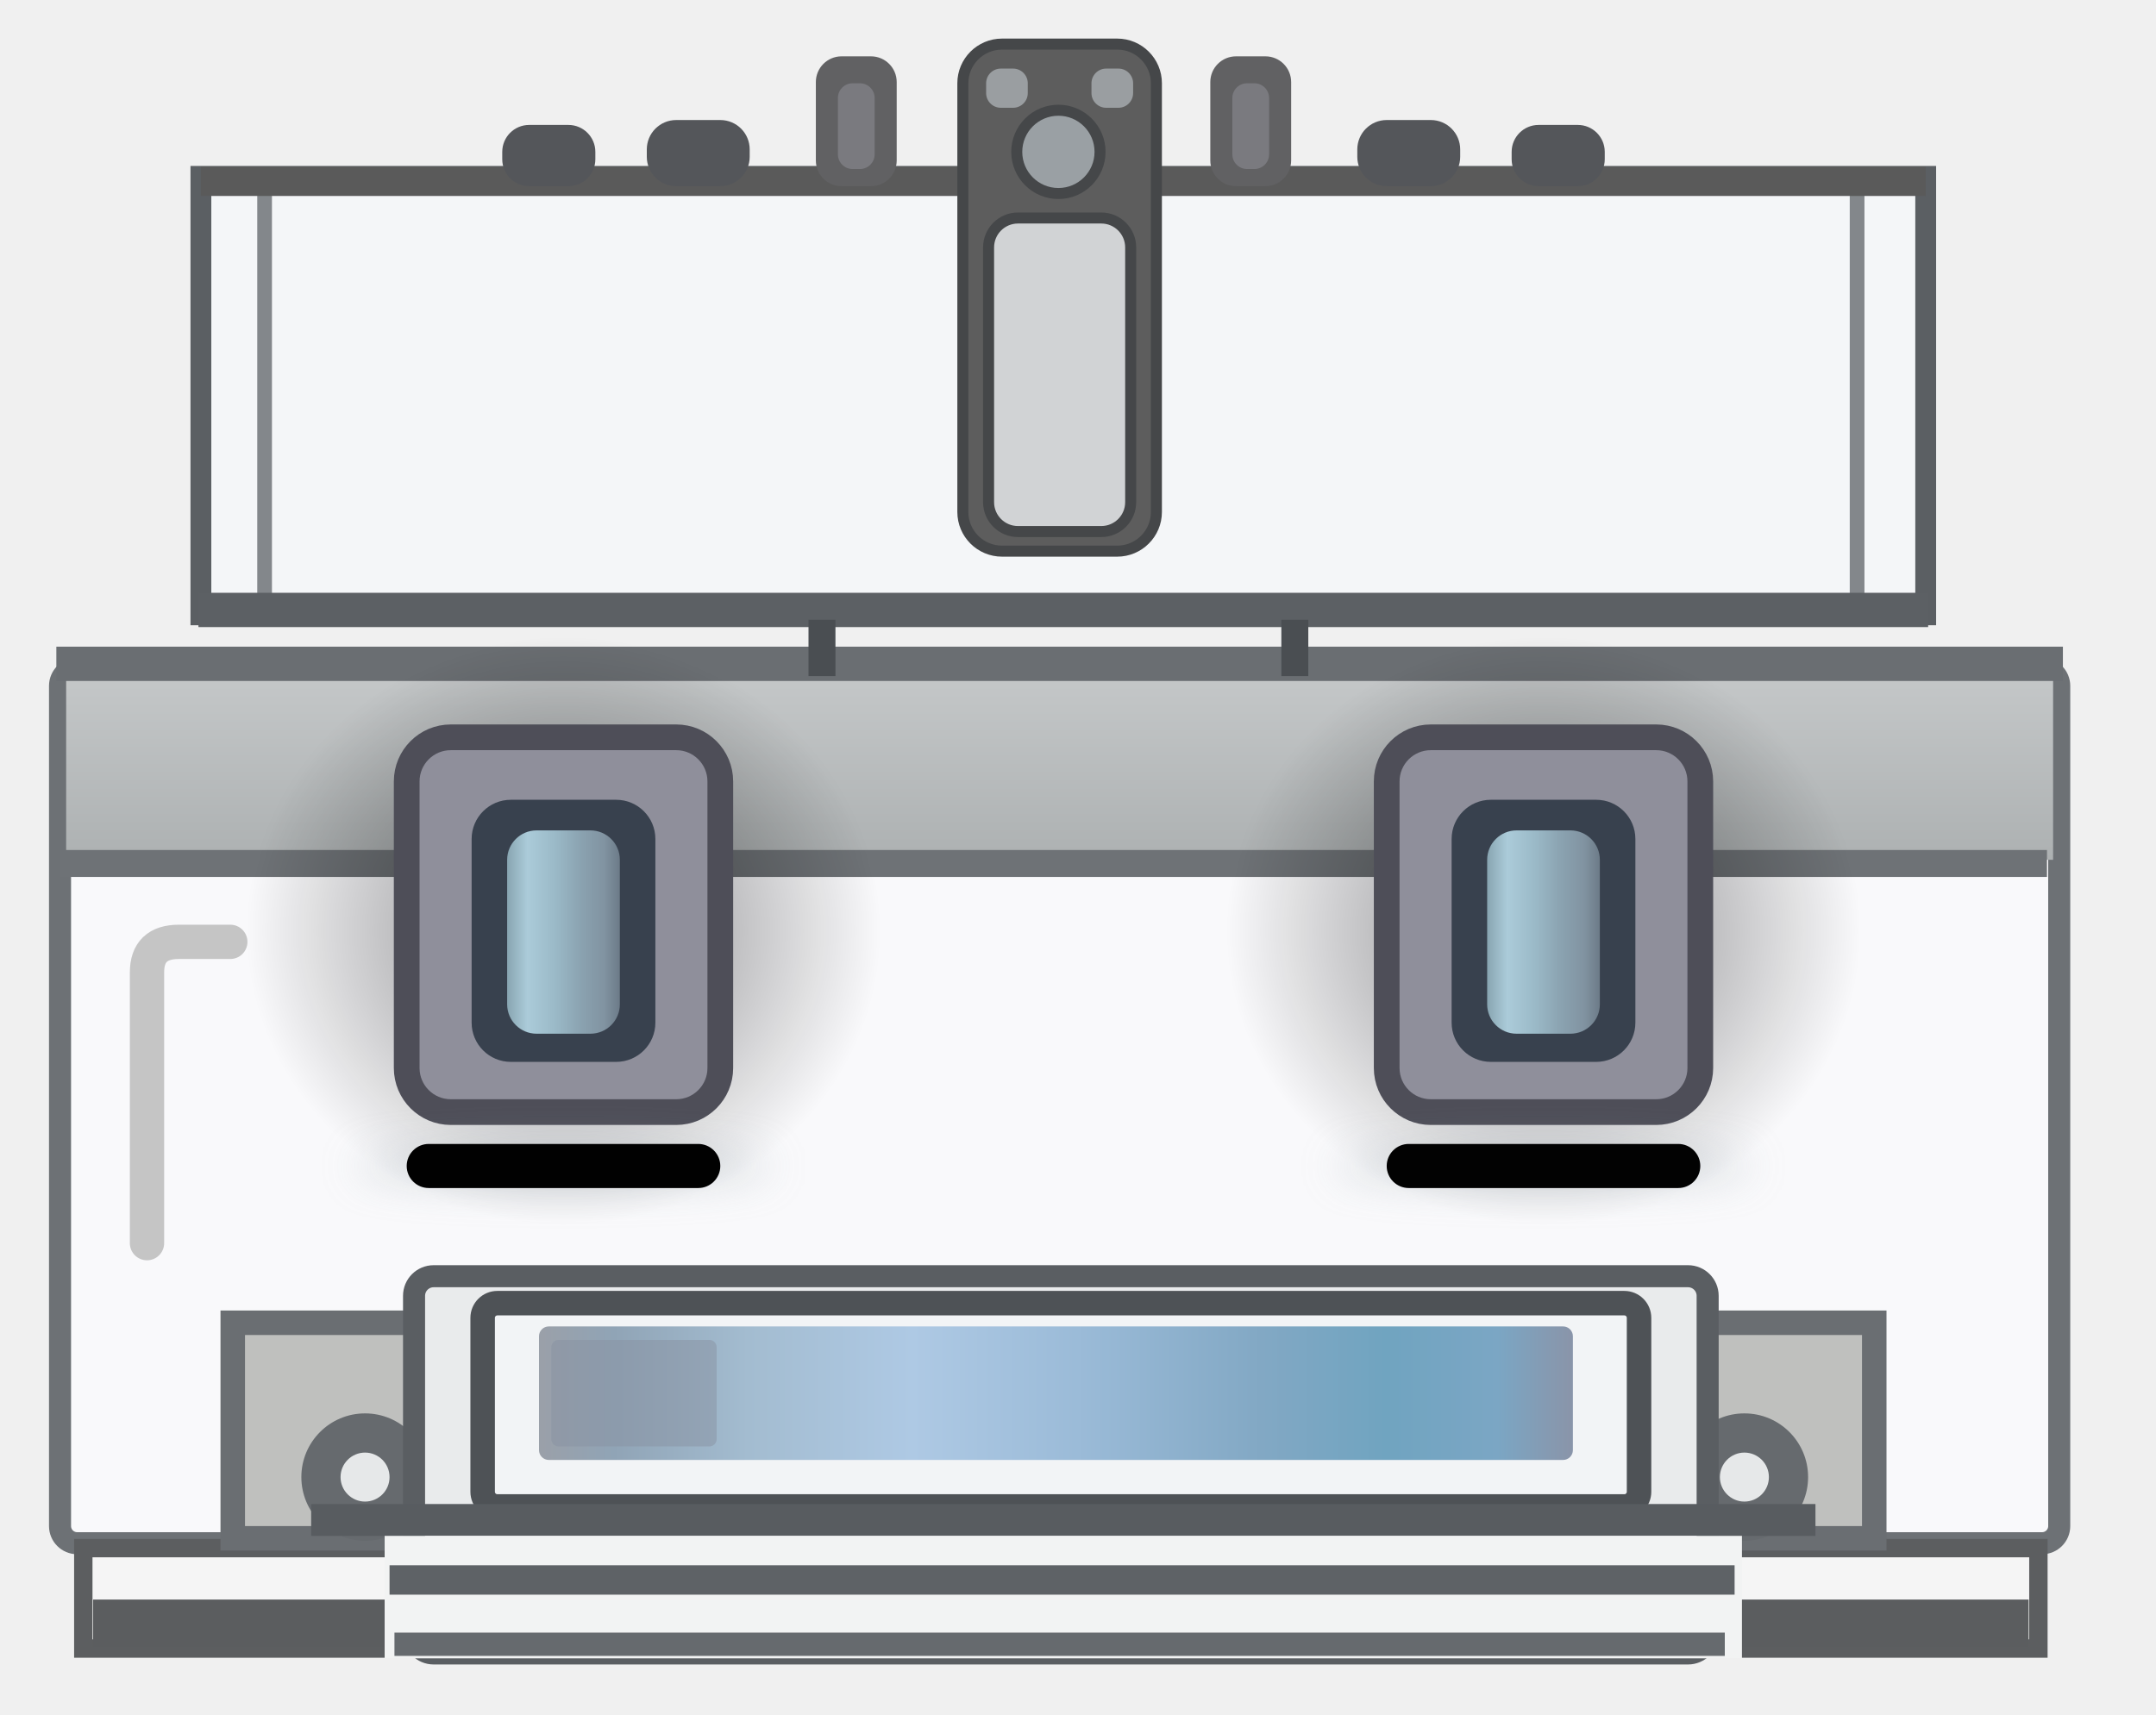
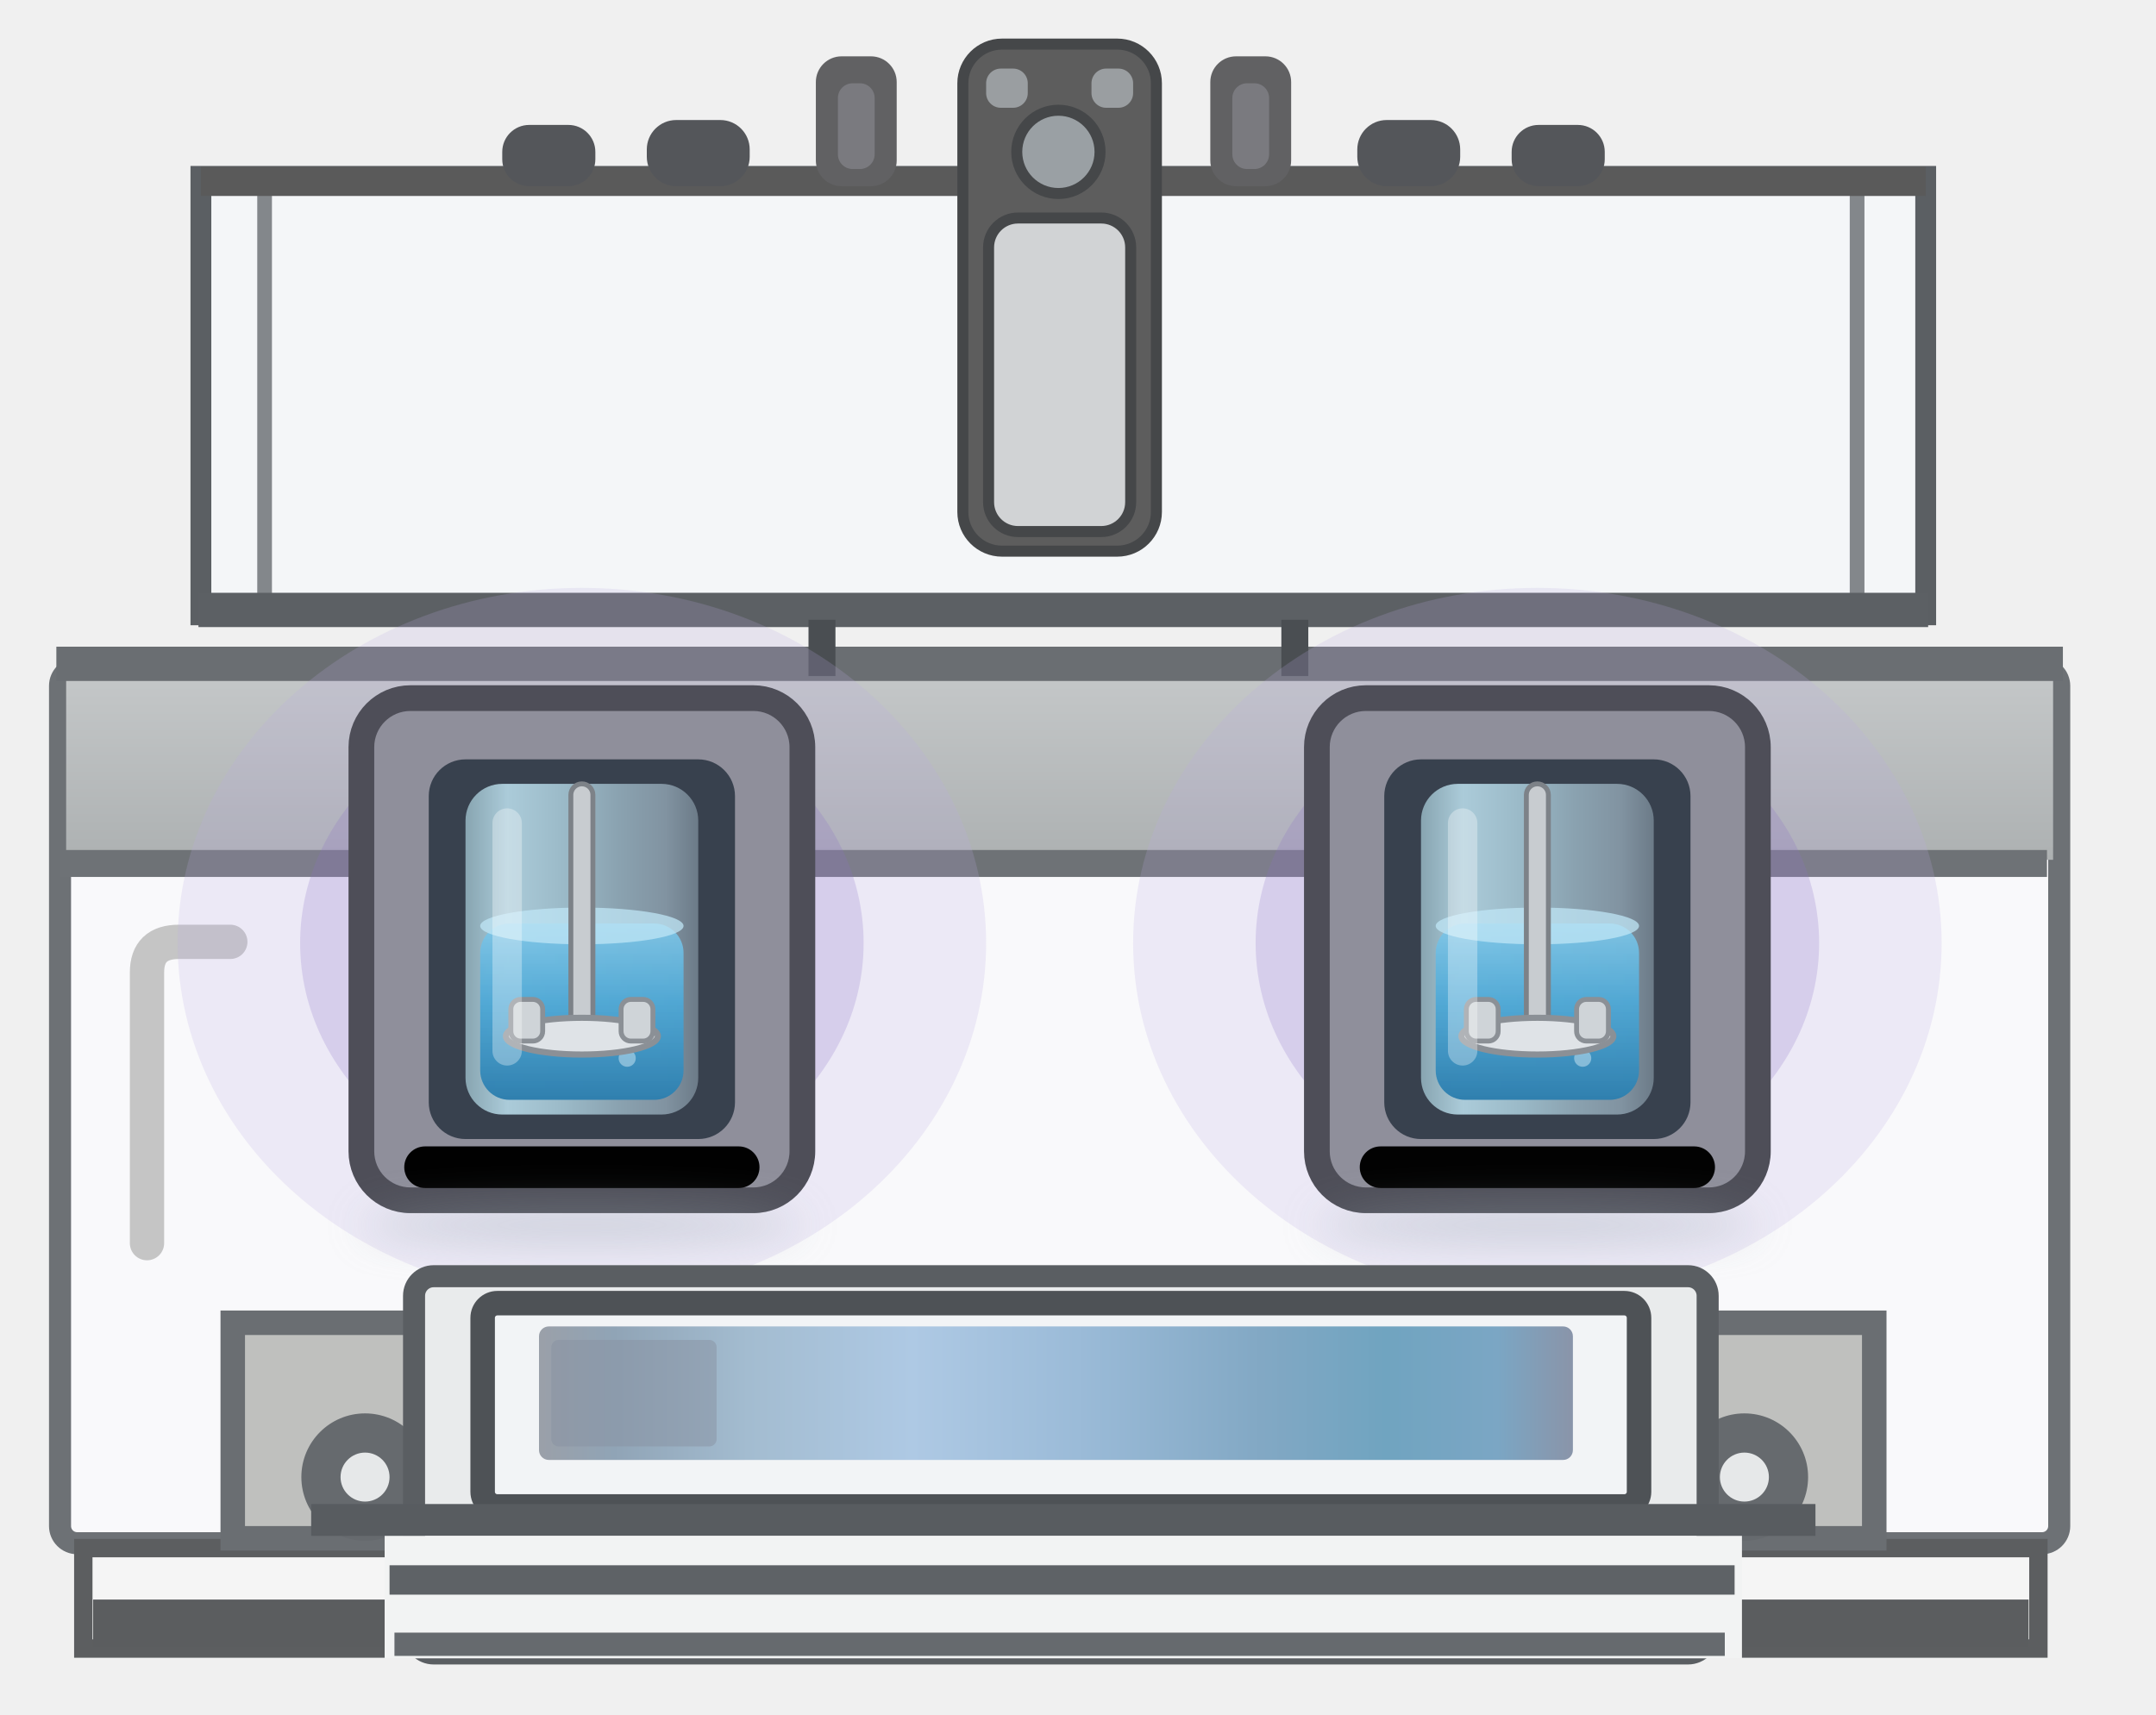
<svg xmlns="http://www.w3.org/2000/svg" viewBox="0 0 176 140" width="176" height="140">
  <defs>
    <linearGradient id="a23_Glass" x1="0" y1="0" x2="1" y2="0">
      <stop offset="0" stop-color="#88a5b1" />
      <stop offset="0.18" stop-color="#abcbd9" />
      <stop offset="0.42" stop-color="#9bbac8" />
      <stop offset="0.66" stop-color="#8aa2b0" />
      <stop offset="0.86" stop-color="#8193a1" />
      <stop offset="1" stop-color="#6c7b88" />
    </linearGradient>
    <linearGradient id="a23_Lcd" x1="0" y1="0" x2="1" y2="0">
      <stop offset="0" stop-color="#9aa0a9" />
      <stop offset="0.07" stop-color="#90a4b6" />
      <stop offset="0.20" stop-color="#a3bcd0" />
      <stop offset="0.36" stop-color="#aec9e4" />
      <stop offset="0.52" stop-color="#9bbbd8" />
      <stop offset="0.70" stop-color="#82a8c4" />
      <stop offset="0.82" stop-color="#70a4c0" />
      <stop offset="0.93" stop-color="#7ba6c4" />
      <stop offset="1" stop-color="#8995aa" />
    </linearGradient>
    <linearGradient id="a23_Deck" x1="0" y1="0" x2="0" y2="1">
      <stop offset="0" stop-color="#c4c7c8" />
      <stop offset="1" stop-color="#adb1b2" />
    </linearGradient>
-     <radialGradient id="a23_Run1">
-       <stop offset="0" stop-color="#010101" stop-opacity="0.55" />
-       <stop offset="0.55" stop-color="#010101" stop-opacity="0.22" />
-       <stop offset="1" stop-color="#010101" stop-opacity="0" />
-     </radialGradient>
-     <radialGradient id="a23_Run2">
-       <stop offset="0" stop-color="#020202" stop-opacity="0.55" />
-       <stop offset="0.55" stop-color="#020202" stop-opacity="0.22" />
-       <stop offset="1" stop-color="#020202" stop-opacity="0" />
-     </radialGradient>
+     <linearGradient id="a23_Liquid" x1="0" y1="0" x2="0" y2="1">
+       <stop offset="0" stop-color="#7fc7e8" stop-opacity="0.92" />
+       <stop offset="0.45" stop-color="#4ea8d6" stop-opacity="0.95" />
+       <stop offset="1" stop-color="#2f7fae" />
+     </linearGradient>
    <filter id="a23_Soft2" x="-50%" y="-200%" width="200%" height="500%">
      <feGaussianBlur stdDeviation="1.7" />
    </filter>
  </defs>
  <g transform="translate(-22,-24)">
    <rect x="38.4" y="38.4" width="140.8" height="35.8" fill="#f4f6f8" stroke="#5b5f63" stroke-width="1.7" />
    <line x1="43.6" y1="39.6" x2="43.6" y2="73.4" stroke="#83878b" stroke-width="1.2" />
    <line x1="173.6" y1="39.6" x2="173.6" y2="73.4" stroke="#83878b" stroke-width="1.2" />
    <rect x="38.4" y="37.6" width="140.8" height="2.4" fill="#5a5a5a" />
    <g fill="#54565a">
      <rect x="63" y="34.2" width="7.6" height="5" rx="2.2" />
      <rect x="74.8" y="33.8" width="8.4" height="5.4" rx="2.4" />
      <rect x="145.4" y="34.2" width="7.6" height="5" rx="2.2" />
      <rect x="132.8" y="33.8" width="8.4" height="5.4" rx="2.4" />
    </g>
    <rect x="88.6" y="28.6" width="6.6" height="10.6" rx="2.1" fill="#616163" />
    <rect x="90.4" y="30.8" width="3" height="7" rx="1.2" fill="#7a7a7f" />
    <rect x="120.8" y="28.6" width="6.6" height="10.6" rx="2.1" fill="#616163" />
    <rect x="122.6" y="30.8" width="3" height="7" rx="1.2" fill="#7a7a7f" />
    <rect x="100.6" y="27.6" width="15.8" height="41.4" rx="3.2" fill="#5d5d5d" stroke="#454749" stroke-width="0.9" />
    <rect x="102.5" y="29.6" width="3.4" height="3.2" rx="1.2" fill="#9a9ea1" />
    <rect x="111.1" y="29.6" width="3.4" height="3.2" rx="1.2" fill="#9a9ea1" />
    <circle cx="108.4" cy="36.4" r="3.4" fill="#9aa0a4" stroke="#454749" stroke-width="0.9" />
    <rect x="102.7" y="41.8" width="11.6" height="25.6" rx="2.4" fill="#d1d3d5" stroke="#454749" stroke-width="0.9" />
    <rect x="38.2" y="72.4" width="141.2" height="2.8" fill="#5c6064" />
    <rect x="26.9" y="78.6" width="163.2" height="71.4" rx="1.4" fill="#f9f9fb" stroke="#6d7175" stroke-width="1.8" />
    <rect x="27.4" y="79.2" width="162.2" height="15" fill="url(#a23_Deck)" />
    <rect x="26.6" y="76.8" width="163.8" height="2.8" fill="#6a6e72" />
    <rect x="26.9" y="93.4" width="162.2" height="2.2" fill="#6e7276" />
    <rect x="88" y="74.6" width="2.2" height="4.6" fill="#4a4e52" />
    <rect x="126.6" y="74.6" width="2.2" height="4.6" fill="#4a4e52" />
    <path d="M34 125.5V103.4Q34 100.9 36.6 100.9H40.8" fill="none" stroke="#bcbcbc" stroke-width="2.8" stroke-linecap="round" stroke-linejoin="round" opacity="0.85" />
-     <ellipse cx="68" cy="100" rx="26" ry="24" fill="url(#a23_Run1)" data-run="1" />
-     <ellipse cx="148" cy="100" rx="26" ry="24" fill="url(#a23_Run2)" data-run="2" />
-     <rect x="55.2" y="84.2" width="25.6" height="30.6" rx="3.6" fill="#8f8f9b" stroke="#4e4e58" stroke-width="2.1" />
-     <rect x="60.5" y="89.3" width="15" height="21.4" rx="3.2" fill="#38414e" />
-     <rect x="63.4" y="91.8" width="9.2" height="16.6" rx="2.4" fill="url(#a23_Glass)" />
-     <rect x="135.2" y="84.2" width="25.6" height="30.6" rx="3.6" fill="#8f8f9b" stroke="#4e4e58" stroke-width="2.1" />
-     <rect x="140.5" y="89.3" width="15" height="21.4" rx="3.2" fill="#38414e" />
-     <rect x="143.4" y="91.8" width="9.2" height="16.6" rx="2.4" fill="url(#a23_Glass)" />
-     <ellipse cx="68" cy="119.2" rx="17" ry="1.4" fill="#93a2a9" opacity="0.4" filter="url(#a23_Soft2)" />
-     <ellipse cx="148" cy="119.2" rx="17" ry="1.4" fill="#93a2a9" opacity="0.4" filter="url(#a23_Soft2)" />
-     <rect x="55.2" y="117.4" width="25.6" height="3.6" rx="1.8" fill="#010101" data-tint="1" />
-     <rect x="135.2" y="117.4" width="25.6" height="3.6" rx="1.8" fill="#020202" data-tint="2" />
+     <g data-run="1">
+       <ellipse cx="69.5" cy="101" rx="33" ry="29" fill="#b9a9e0" opacity="0.20" />
+       <ellipse cx="69.5" cy="101" rx="23" ry="20" fill="#8a6fc4" opacity="0.22" />
+       <ellipse cx="69.5" cy="101" rx="14" ry="12" fill="#6b4fa8" opacity="0.24" />
+     </g>
+     <g data-run="2">
+       <ellipse cx="147.5" cy="101" rx="33" ry="29" fill="#b9a9e0" opacity="0.20" />
+       <ellipse cx="147.5" cy="101" rx="23" ry="20" fill="#8a6fc4" opacity="0.22" />
+       <ellipse cx="147.5" cy="101" rx="14" ry="12" fill="#6b4fa8" opacity="0.24" />
+     </g>
+     <g id="vessel1">
+       <rect x="51.5" y="81" width="36" height="41" rx="4" fill="#8f8f9b" stroke="#4e4e58" stroke-width="2.1" />
+       <rect x="57" y="86" width="25" height="31" rx="3" fill="#38414e" />
+       <rect x="60" y="88" width="19" height="27" rx="3" fill="url(#a23_Glass)" />
+       <rect x="61.2" y="99.4" width="16.6" height="14.4" rx="2.4" fill="url(#a23_Liquid)" data-liquid="1" />
+       <ellipse cx="69.5" cy="99.6" rx="8.3" ry="1.5" fill="#bfe6f6" opacity="0.75" data-meniscus="1" />
+       <circle cx="65.4" cy="107.2" r="0.9" fill="#dff2fb" opacity="0.55" data-bubble="1" />
+       <circle cx="73.2" cy="110.4" r="0.7" fill="#dff2fb" opacity="0.45" data-bubble="1" />
+       <rect x="68.6" y="88" width="1.8" height="20.4" rx="0.9" fill="#c8ccd0" stroke="#7d8288" stroke-width="0.4" />
+       <g data-stir="1">
+         <ellipse cx="69.5" cy="108.6" rx="6.2" ry="1.5" fill="#dfe3e7" stroke="#8b9096" stroke-width="0.5" />
+         <rect x="63.7" y="105.6" width="2.6" height="3.4" rx="0.8" fill="#cfd4d8" stroke="#8b9096" stroke-width="0.4" />
+         <rect x="72.7" y="105.6" width="2.6" height="3.4" rx="0.8" fill="#cfd4d8" stroke="#8b9096" stroke-width="0.4" />
+       </g>
+       <rect x="62.2" y="90" width="2.4" height="21" rx="1.2" fill="#ffffff" opacity="0.32" />
+       <rect x="55" y="117.6" width="29" height="3.4" rx="1.7" fill="#010101" data-tint="1" />
+     </g>
+     <g id="vessel2">
+       <rect x="129.5" y="81" width="36" height="41" rx="4" fill="#8f8f9b" stroke="#4e4e58" stroke-width="2.1" />
+       <rect x="135" y="86" width="25" height="31" rx="3" fill="#38414e" />
+       <rect x="138" y="88" width="19" height="27" rx="3" fill="url(#a23_Glass)" />
+       <rect x="139.2" y="99.4" width="16.6" height="14.4" rx="2.4" fill="url(#a23_Liquid)" data-liquid="2" />
+       <ellipse cx="147.5" cy="99.6" rx="8.3" ry="1.5" fill="#bfe6f6" opacity="0.75" data-meniscus="2" />
+       <circle cx="143.4" cy="107.2" r="0.9" fill="#dff2fb" opacity="0.55" data-bubble="2" />
+       <circle cx="151.2" cy="110.4" r="0.7" fill="#dff2fb" opacity="0.45" data-bubble="2" />
+       <rect x="146.6" y="88" width="1.8" height="20.4" rx="0.9" fill="#c8ccd0" stroke="#7d8288" stroke-width="0.4" />
+       <g data-stir="2">
+         <ellipse cx="147.5" cy="108.6" rx="6.2" ry="1.5" fill="#dfe3e7" stroke="#8b9096" stroke-width="0.5" />
+         <rect x="141.7" y="105.6" width="2.6" height="3.4" rx="0.8" fill="#cfd4d8" stroke="#8b9096" stroke-width="0.4" />
+         <rect x="150.7" y="105.6" width="2.6" height="3.4" rx="0.8" fill="#cfd4d8" stroke="#8b9096" stroke-width="0.4" />
+       </g>
+       <rect x="140.2" y="90" width="2.4" height="21" rx="1.2" fill="#ffffff" opacity="0.32" />
+       <rect x="133" y="117.6" width="29" height="3.4" rx="1.7" fill="#020202" data-tint="2" />
+     </g>
+     <ellipse cx="69.5" cy="124" rx="18" ry="1.4" fill="#93a2a9" opacity="0.4" filter="url(#a23_Soft2)" />
+     <ellipse cx="147.5" cy="124" rx="18" ry="1.4" fill="#93a2a9" opacity="0.4" filter="url(#a23_Soft2)" />
    <rect x="28.8" y="150.4" width="159.6" height="8.2" fill="#f5f5f5" stroke="#5c5e60" stroke-width="1.5" />
    <rect x="29.6" y="154.6" width="158" height="3.9" fill="#5b5d5f" />
    <rect x="41" y="132" width="17.4" height="17.6" fill="#bfc0be" stroke="#6a6e72" stroke-width="2" />
    <rect x="157.6" y="132" width="17.4" height="17.6" fill="#bfc0be" stroke="#6a6e72" stroke-width="2" />
    <circle cx="51.8" cy="144.6" r="5.2" fill="#666a6e" />
    <circle cx="51.8" cy="144.6" r="2" fill="#e6e8e9" />
    <circle cx="164.4" cy="144.6" r="5.2" fill="#666a6e" />
    <circle cx="164.4" cy="144.6" r="2" fill="#e6e8e9" />
    <rect x="55.8" y="128.2" width="105.6" height="30.8" rx="1.6" fill="#e9ebec" stroke="#5a5e62" stroke-width="1.8" />
    <rect x="61.4" y="130.4" width="94.4" height="16.6" rx="1.2" fill="#f2f4f6" stroke="#4e5256" stroke-width="2" />
    <rect x="66" y="132.3" width="84.4" height="10.9" rx="0.8" fill="url(#a23_Lcd)" />
-     <rect x="67" y="133.4" width="13.504" height="8.7" rx="0.6" fill="#8892a2" opacity="0.5" />
+     <rect x="67" y="133.4" width="13.5" height="8.7" rx="0.6" fill="#8892a2" opacity="0.5" />
    <rect x="47.4" y="146.8" width="122.8" height="2.6" fill="#585c60" />
    <rect x="53.4" y="149.4" width="110.8" height="10" fill="#f2f3f3" />
    <rect x="53.8" y="151.8" width="109.8" height="2.4" fill="#5e6266" />
    <rect x="54.2" y="157.3" width="108.6" height="1.9" fill="#666a6e" />
  </g>
</svg>
